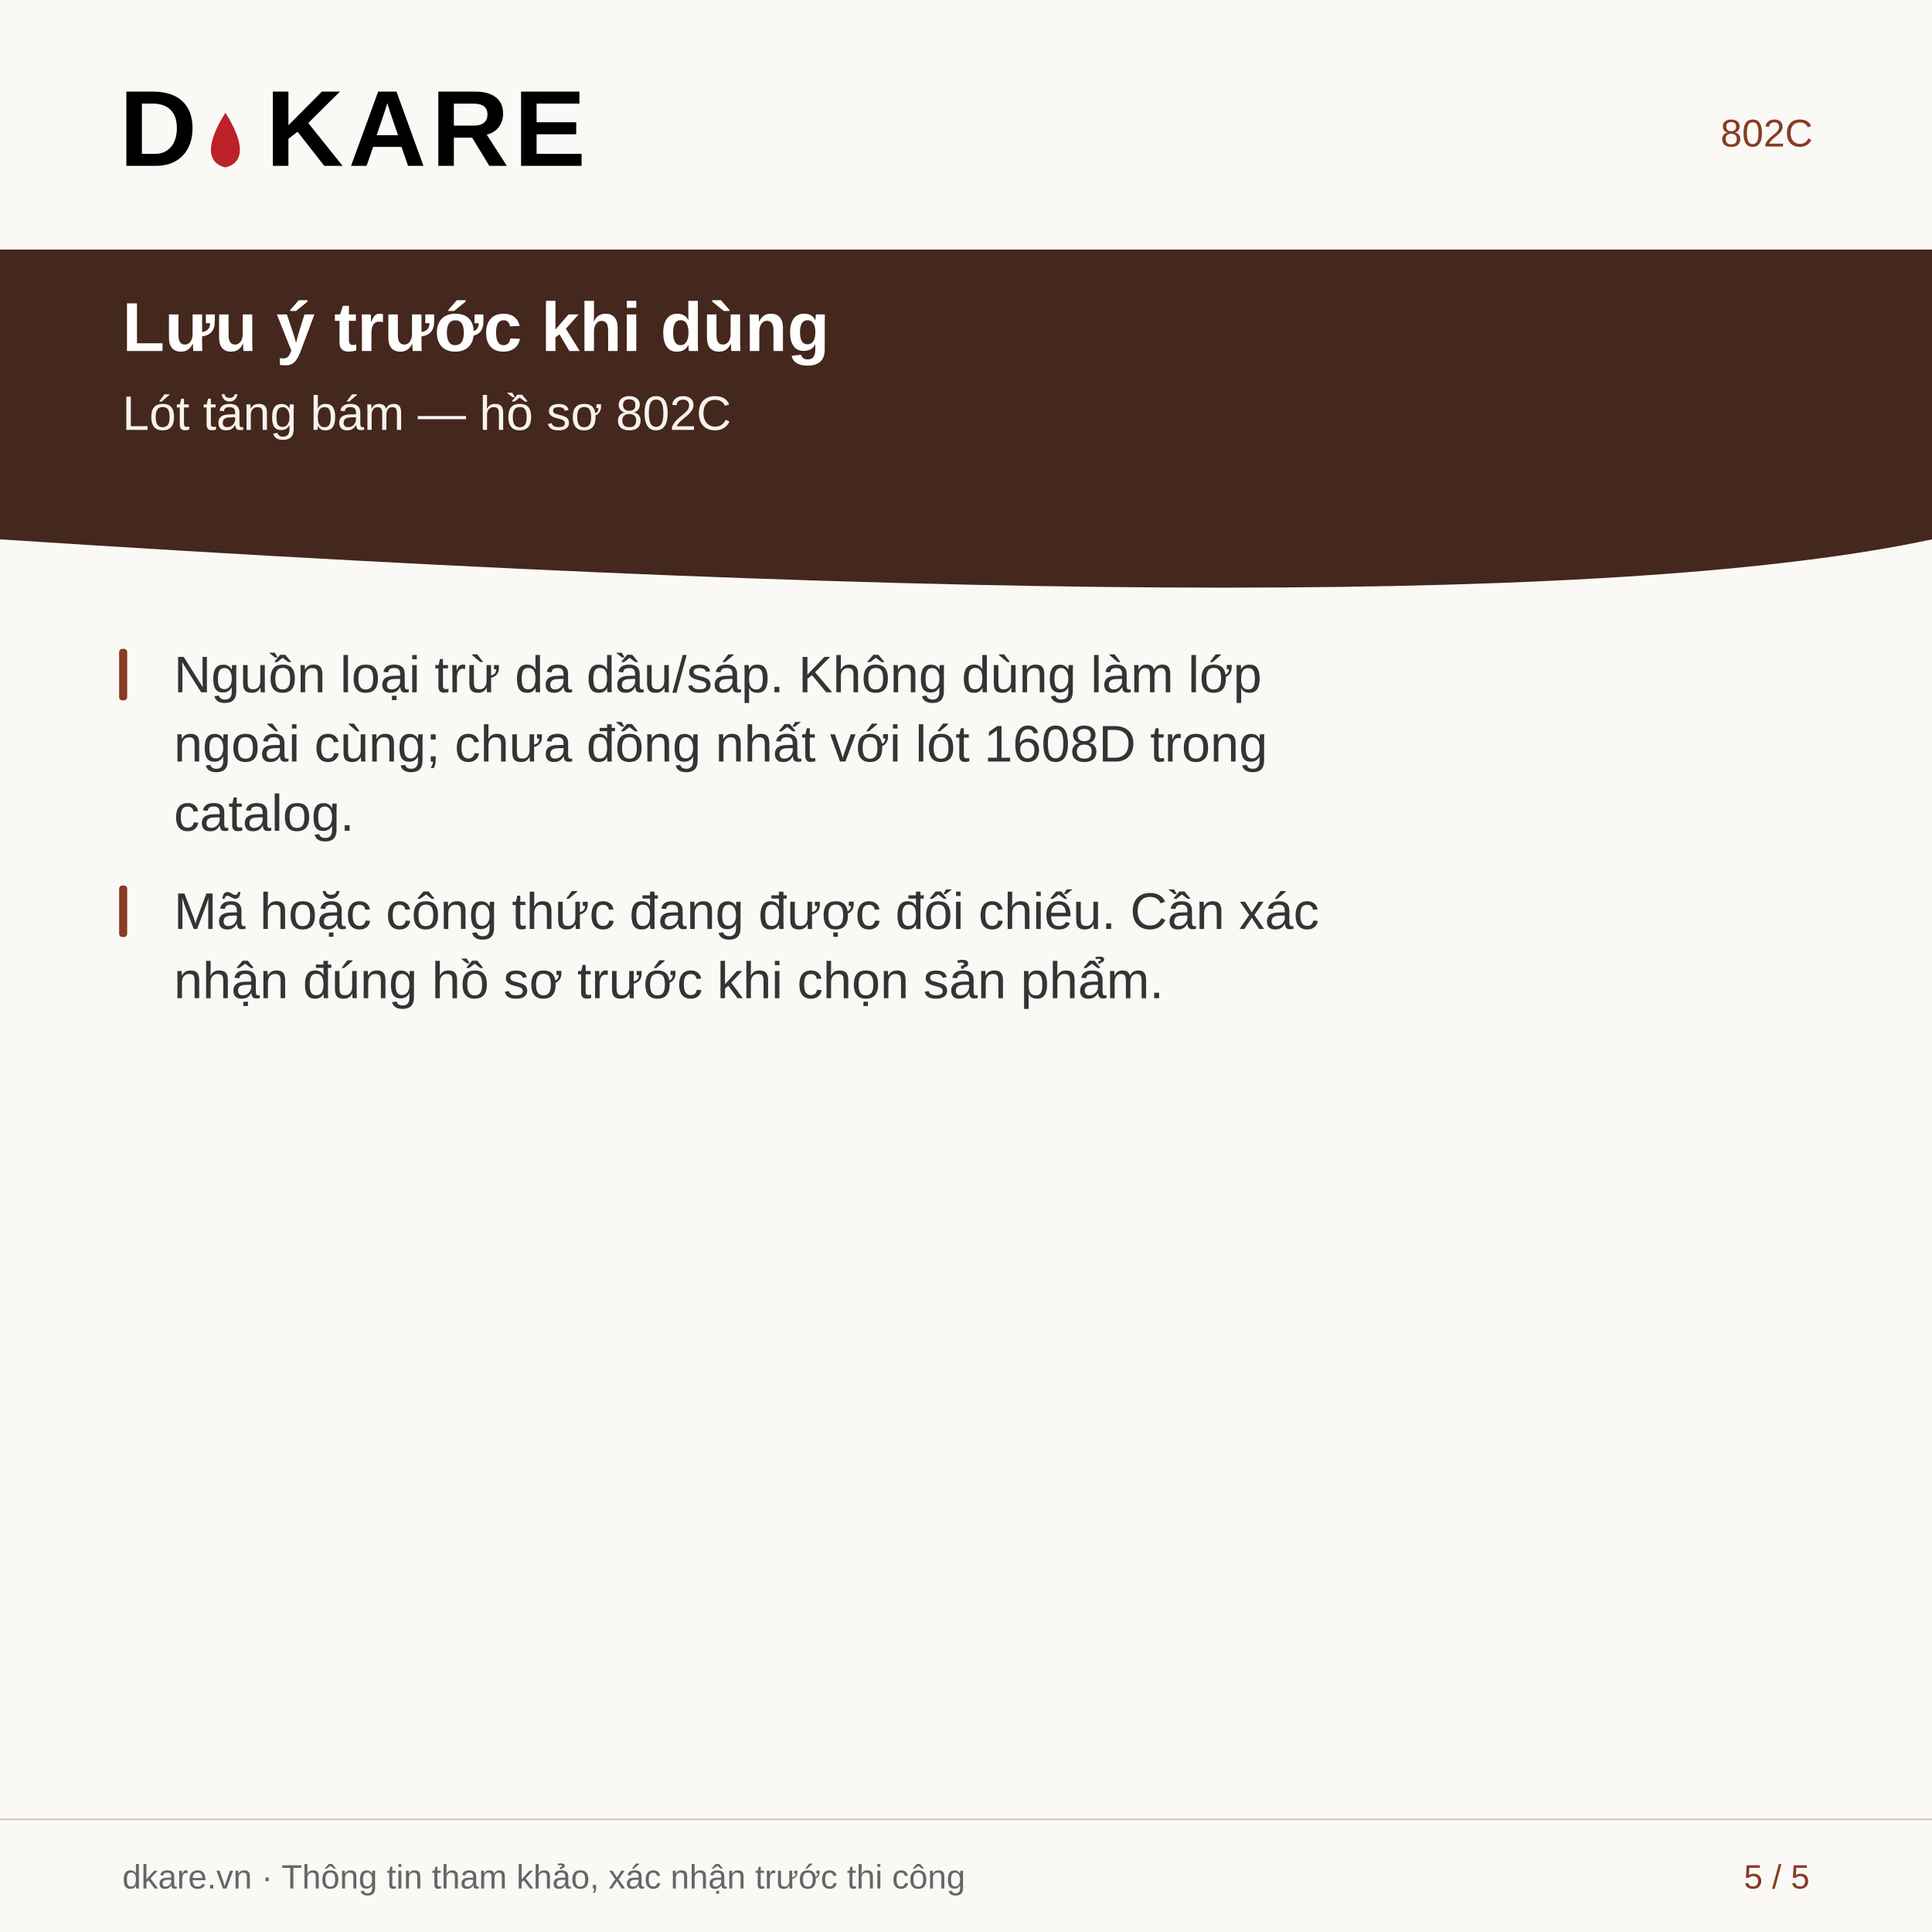
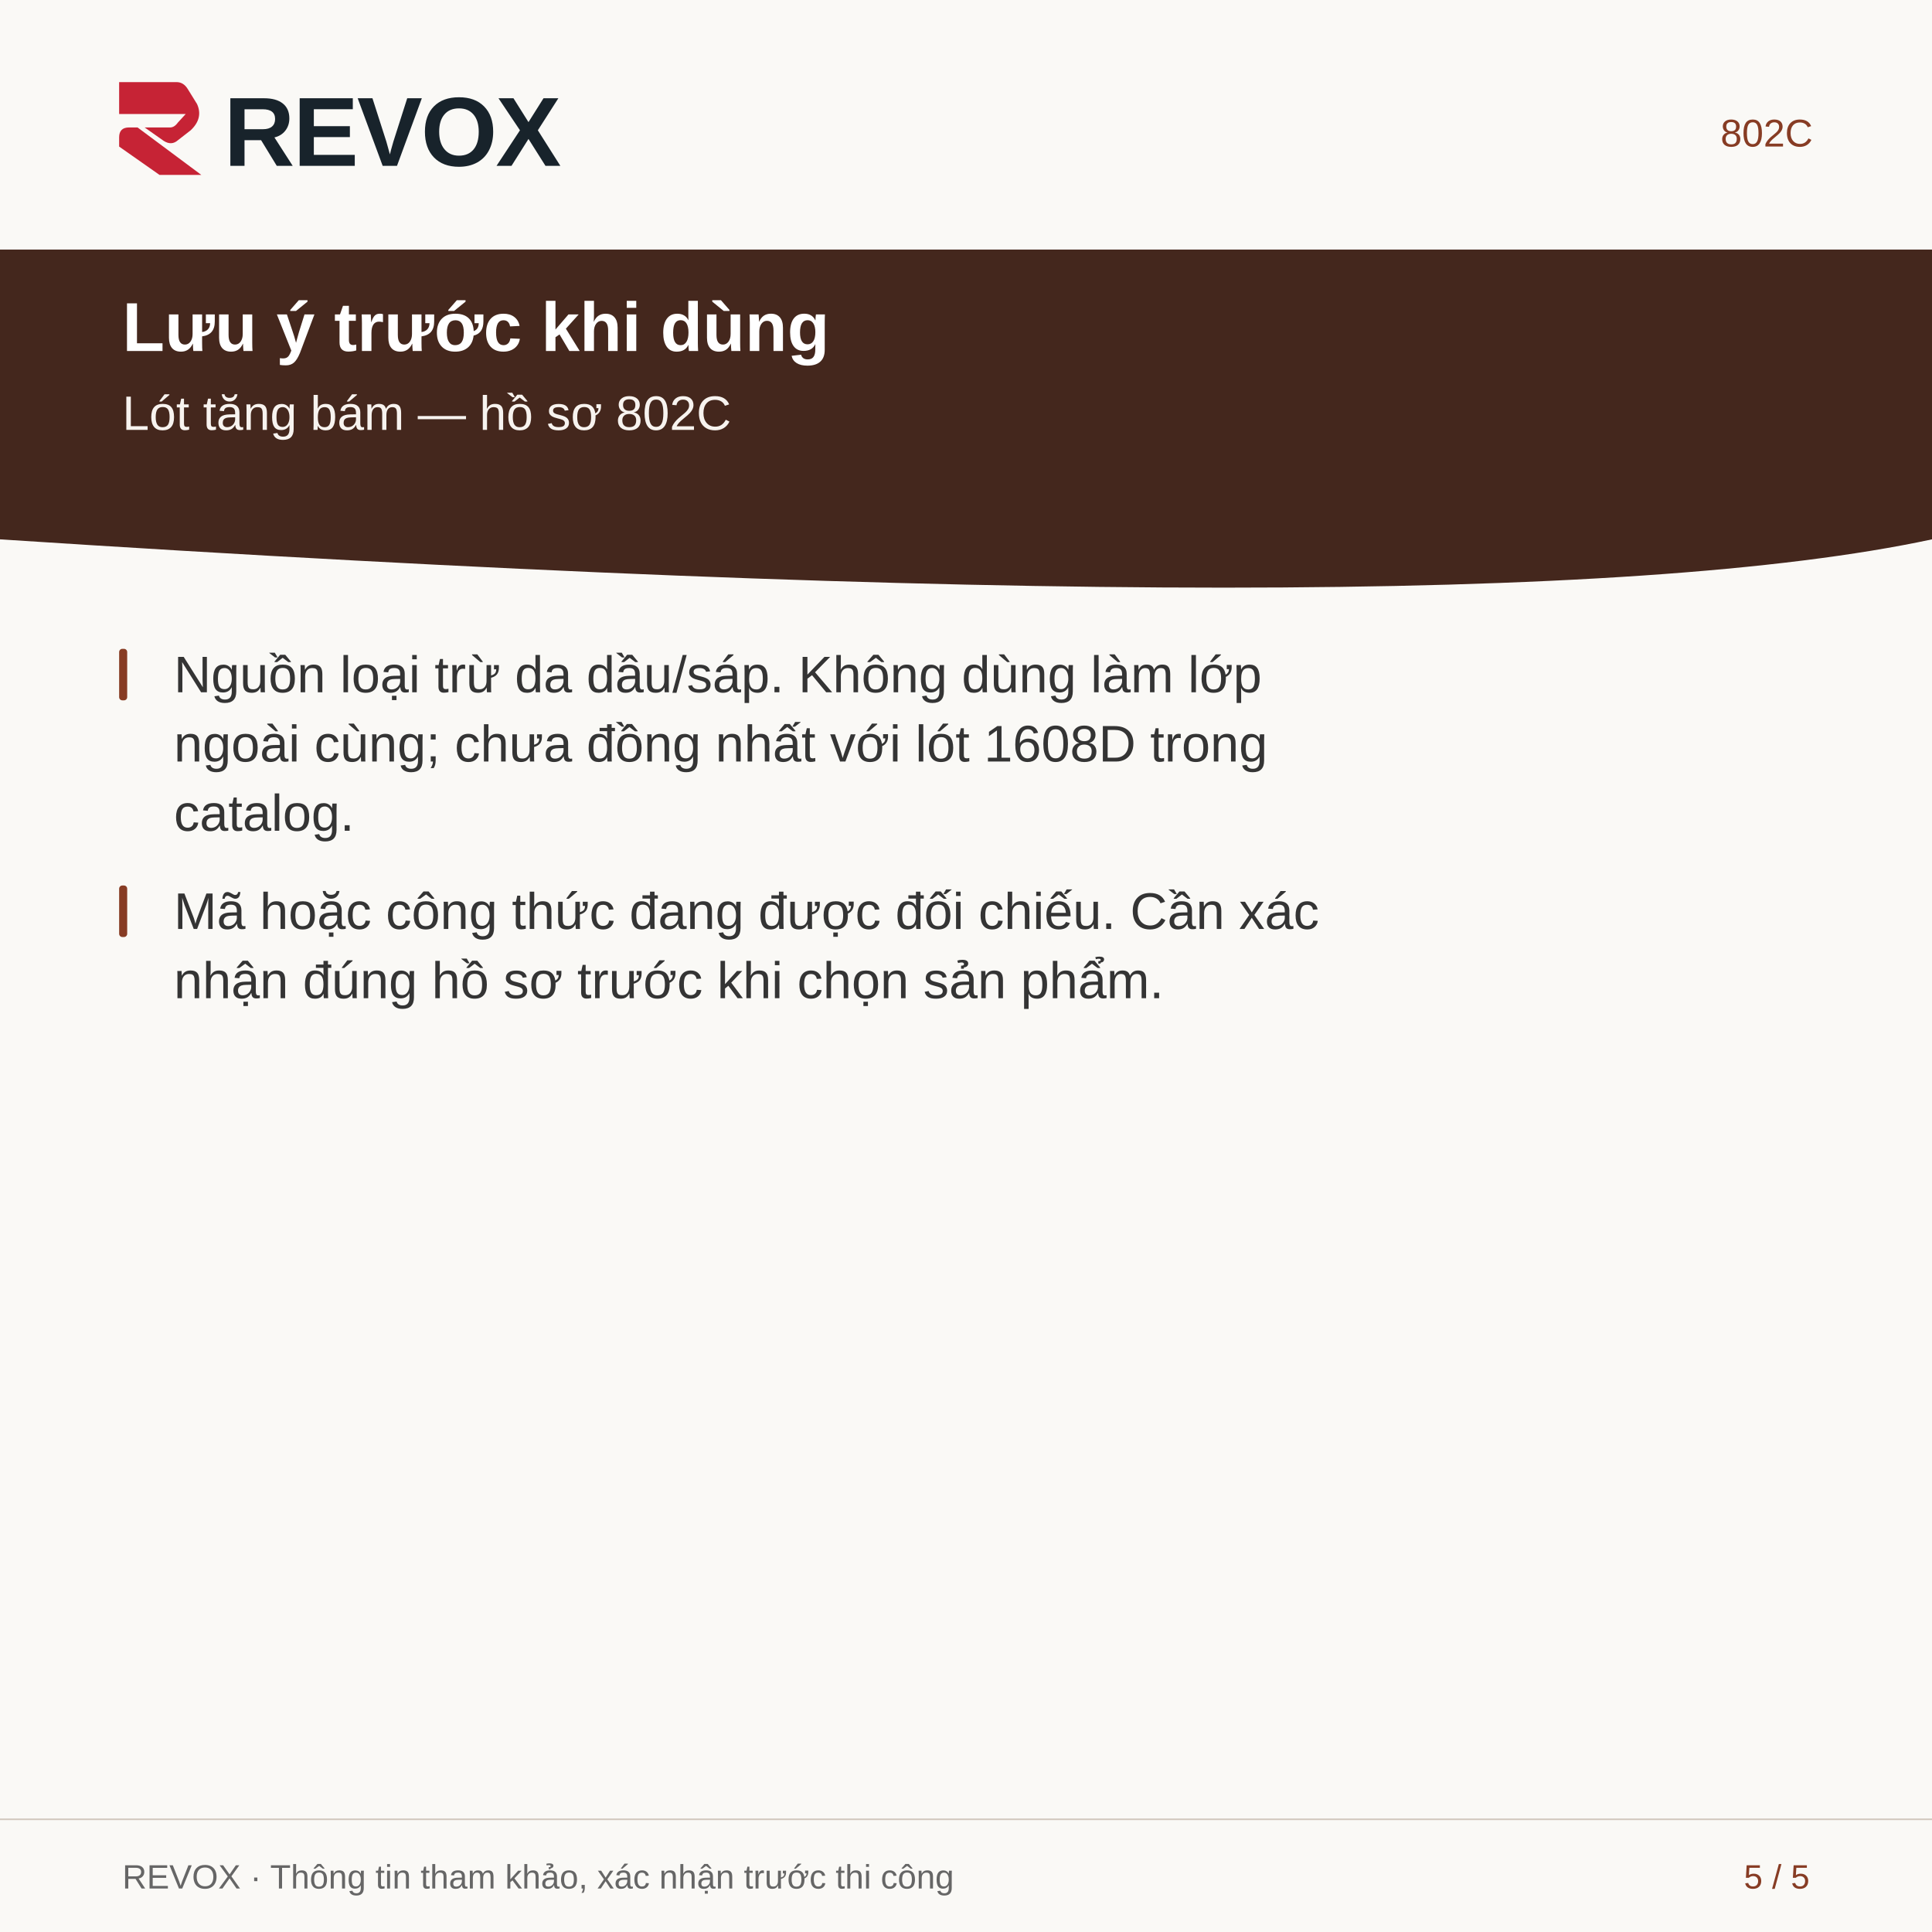
<svg xmlns="http://www.w3.org/2000/svg" width="1200" height="1200" viewBox="0 0 1200 1200" role="img" aria-labelledby="title desc">
  <rect width="1200" height="1200" fill="#faf9f6" />
  <g font-family="Arial,Helvetica,sans-serif">
-     <text x="74" y="103" font-size="67" font-weight="800">D</text>
-     <path d="M140 70 C128 89 128 101 140 104 C152 101 152 89 140 70" fill="#bb2227" />
-     <text x="165" y="103" font-size="67" font-weight="800" letter-spacing="3">KARE</text>
+     <g transform="translate(74 51) scale(.44)">
+       <path fill="#c62335" d="M0 0H81Q91 0 97 10L110 31Q119 51 101 68L83 82Q74 90 63 83L36 64H72Q78 64 83 57L94 45H0Z M0 78Q0 64 14 64H26L116 131H57L0 91Z" />
+     </g>
+     <text x="139" y="103" font-size="61" font-weight="800" fill="#18232b" letter-spacing="-1">REVOX</text>
    <text x="1126" y="91" text-anchor="end" fill="#873c24" font-size="24">802C</text>
    <path d="M0 155 H1200 V335 Q920 395 0 335 Z" fill="#44271d" />
    <text x="76" y="267" font-size="30" fill="#f7f3ef">Lót tăng bám — hồ sơ 802C</text>
    <text x="76" y="218" fill="#fff" font-size="43" font-weight="700">Lưu ý trước khi dùng</text>
    <rect x="74" y="403" width="5" height="32" rx="2" fill="#873c24" />
    <text x="108" y="430" font-size="32" fill="#343434">Nguồn loại trừ da dầu/sáp. Không dùng làm lớp</text>
    <text x="108" y="473" font-size="32" fill="#343434">ngoài cùng; chưa đồng nhất với lót 1608D trong</text>
    <text x="108" y="516" font-size="32" fill="#343434">catalog.</text>
    <rect x="74" y="550" width="5" height="32" rx="2" fill="#873c24" />
    <text x="108" y="577" font-size="32" fill="#343434">Mã hoặc công thức đang được đối chiếu. Cần xác</text>
    <text x="108" y="620" font-size="32" fill="#343434">nhận đúng hồ sơ trước khi chọn sản phẩm.</text>
    <path d="M0 1130 H1200" stroke="#d3c9bf" />
-     <text x="76" y="1173" font-size="21" fill="#666">dkare.vn · Thông tin tham khảo, xác nhận trước thi công</text>
+     <text x="76" y="1173" font-size="21" fill="#666">REVOX · Thông tin tham khảo, xác nhận trước thi công</text>
    <text x="1124" y="1173" font-size="21" fill="#873c24" text-anchor="end">5 / 5</text>
  </g>
</svg>
